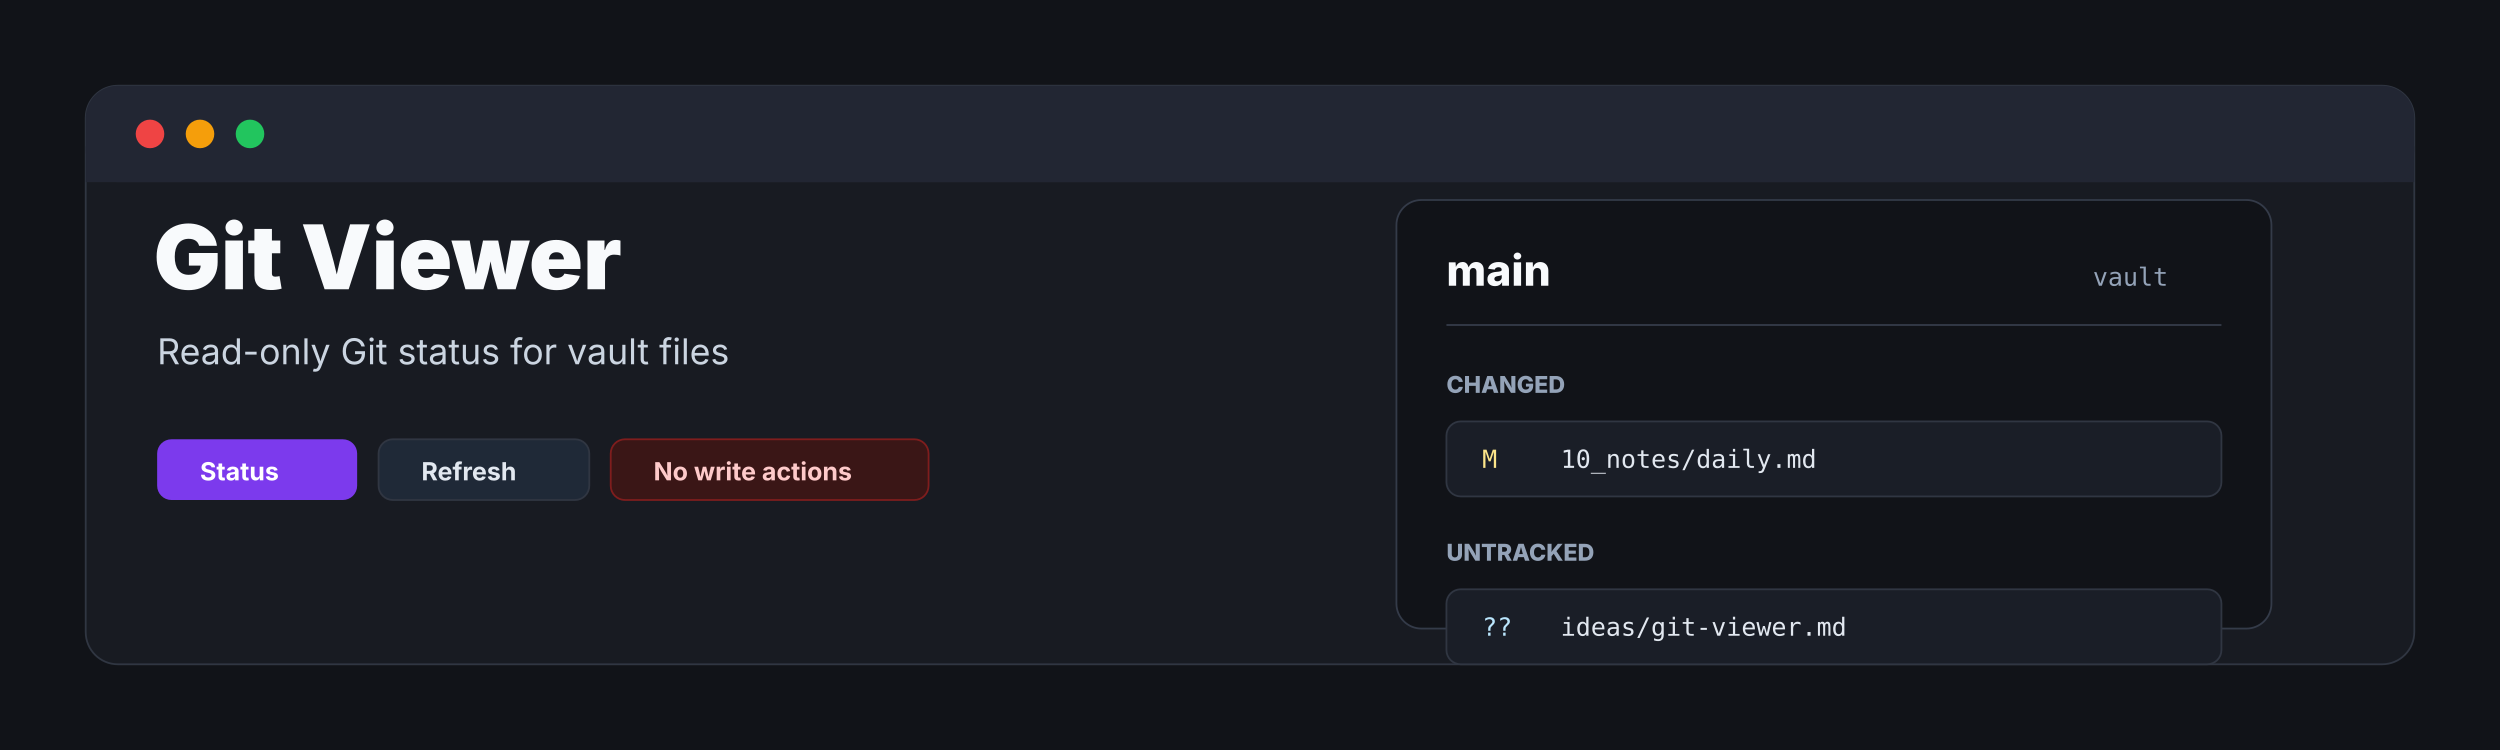
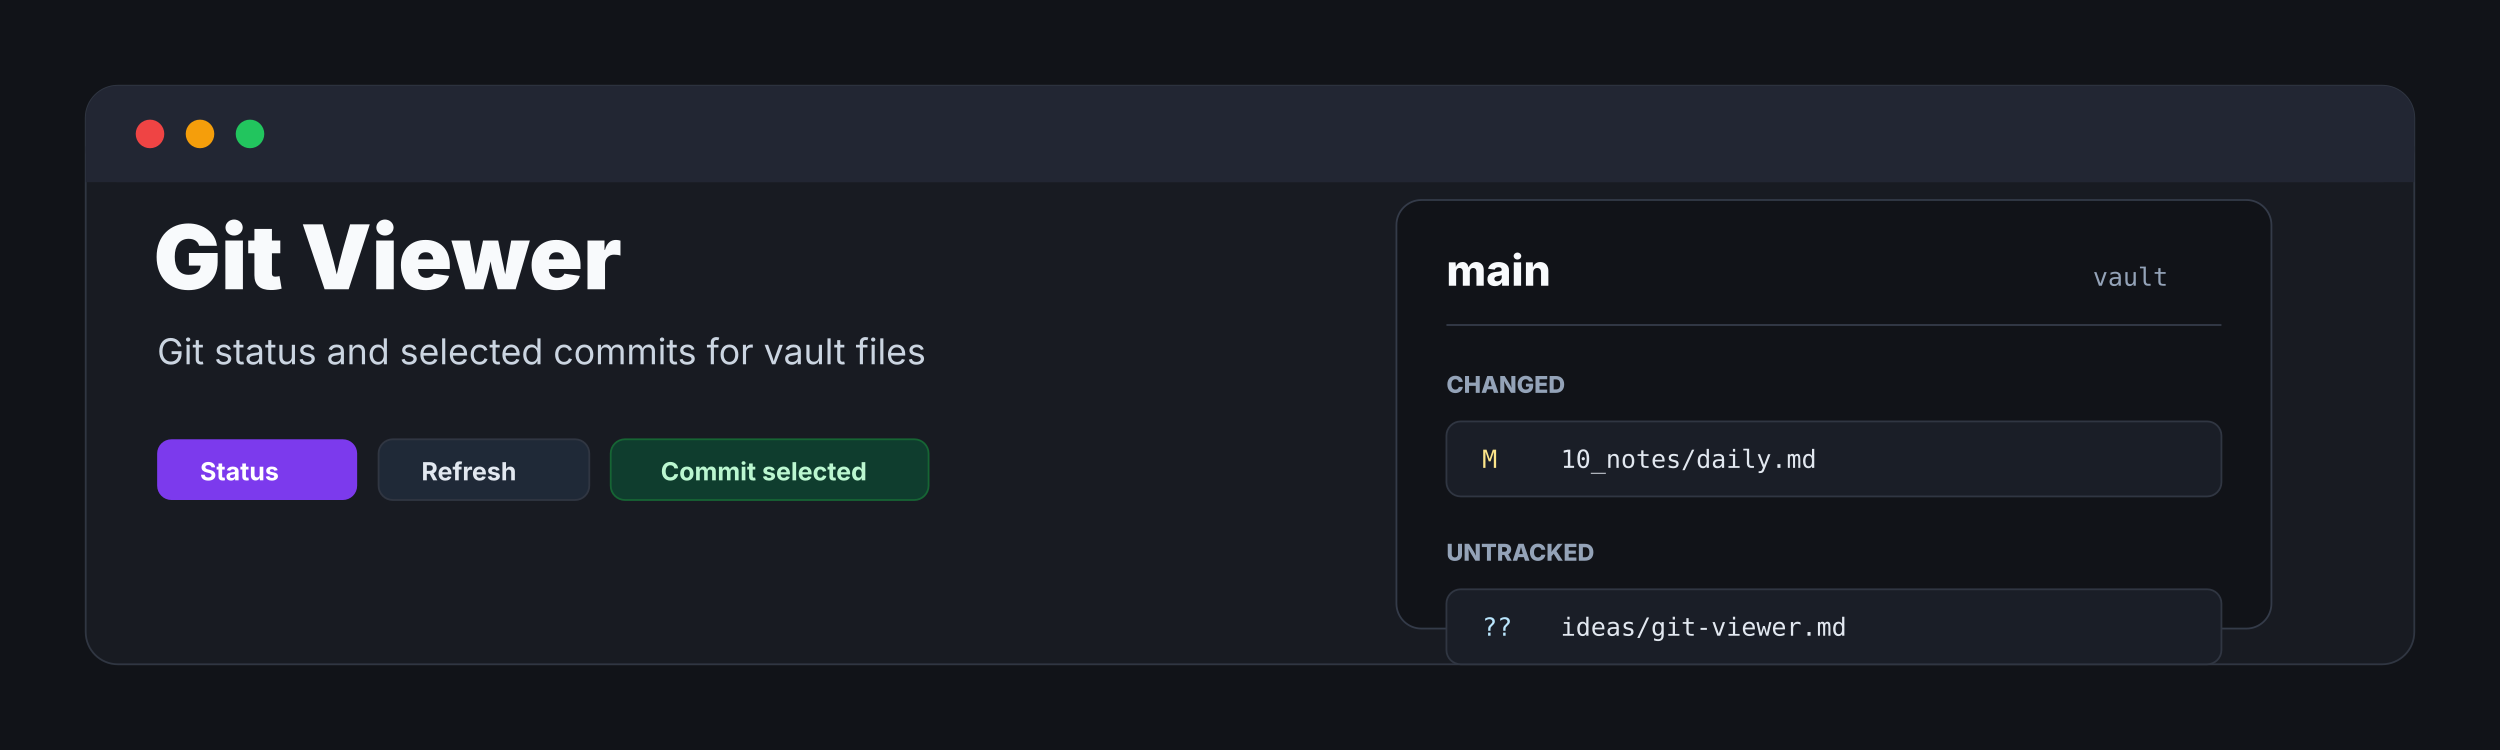
<svg xmlns="http://www.w3.org/2000/svg" width="1400" height="420" viewBox="0 0 1400 420" fill="none" role="img" aria-labelledby="title desc">
  <rect width="1400" height="420" fill="#111318" />
  <rect x="48" y="48" width="1304" height="324" rx="18" fill="#181b22" stroke="#303642" />
  <rect x="48" y="48" width="1304" height="54" rx="18" fill="#222633" />
  <rect x="48" y="82" width="1304" height="20" fill="#222633" />
  <circle cx="84" cy="75" r="8" fill="#ef4444" />
  <circle cx="112" cy="75" r="8" fill="#f59e0b" />
  <circle cx="140" cy="75" r="8" fill="#22c55e" />
  <text x="86" y="162" fill="#f8fafc" font-family="Inter, Arial, sans-serif" font-size="50" font-weight="850">Git Viewer</text>
-   <text x="88" y="204" fill="#cbd5e1" font-family="Inter, Arial, sans-serif" font-size="20">Read-only Git status for vault files</text>
+   <text x="88" y="204" fill="#cbd5e1" font-family="Inter, Arial, sans-serif" font-size="20">Git status and selected commits for vault files</text>
  <g transform="translate(88 246)">
    <rect width="112" height="34" rx="8" fill="#7c3aed" />
    <text x="24" y="23" fill="#ffffff" font-family="Inter, Arial, sans-serif" font-size="14" font-weight="700">Status</text>
    <rect x="124" width="118" height="34" rx="8" fill="#1f2937" stroke="#303642" />
    <text x="148" y="23" fill="#e2e8f0" font-family="Inter, Arial, sans-serif" font-size="14" font-weight="700">Refresh</text>
-     <rect x="254" width="178" height="34" rx="8" fill="#3a1616" stroke="#7f1d1d" />
-     <text x="278" y="23" fill="#fecaca" font-family="Inter, Arial, sans-serif" font-size="14" font-weight="700">No write actions</text>
+     <rect x="254" width="178" height="34" rx="8" fill="#0f3d2e" stroke="#166534" />
+     <text x="282" y="23" fill="#bbf7d0" font-family="Inter, Arial, sans-serif" font-size="14" font-weight="700">Commit selected</text>
  </g>
  <g transform="translate(782 112)">
    <rect width="490" height="240" rx="14" fill="#111318" stroke="#343b49" />
    <text x="28" y="48" fill="#f8fafc" font-family="Inter, Arial, sans-serif" font-size="24" font-weight="800">main</text>
    <text x="390" y="48" fill="#94a3b8" font-family="Menlo, Consolas, monospace" font-size="14">vault</text>
    <line x1="28" y1="70" x2="462" y2="70" stroke="#343b49" />
    <text x="28" y="108" fill="#94a3b8" font-family="Inter, Arial, sans-serif" font-size="13" font-weight="800">CHANGED</text>
    <rect x="28" y="124" width="434" height="42" rx="8" fill="#1a1e27" stroke="#303642" />
    <text x="48" y="150" fill="#fde68a" font-family="Menlo, Consolas, monospace" font-size="14">M</text>
    <text x="92" y="150" fill="#e2e8f0" font-family="Menlo, Consolas, monospace" font-size="14">10_notes/daily.md</text>
    <text x="28" y="202" fill="#94a3b8" font-family="Inter, Arial, sans-serif" font-size="13" font-weight="800">UNTRACKED</text>
    <rect x="28" y="218" width="434" height="42" rx="8" fill="#1a1e27" stroke="#303642" />
    <text x="48" y="244" fill="#bae6fd" font-family="Menlo, Consolas, monospace" font-size="14">??</text>
    <text x="92" y="244" fill="#e2e8f0" font-family="Menlo, Consolas, monospace" font-size="14">ideas/git-viewer.md</text>
  </g>
</svg>
